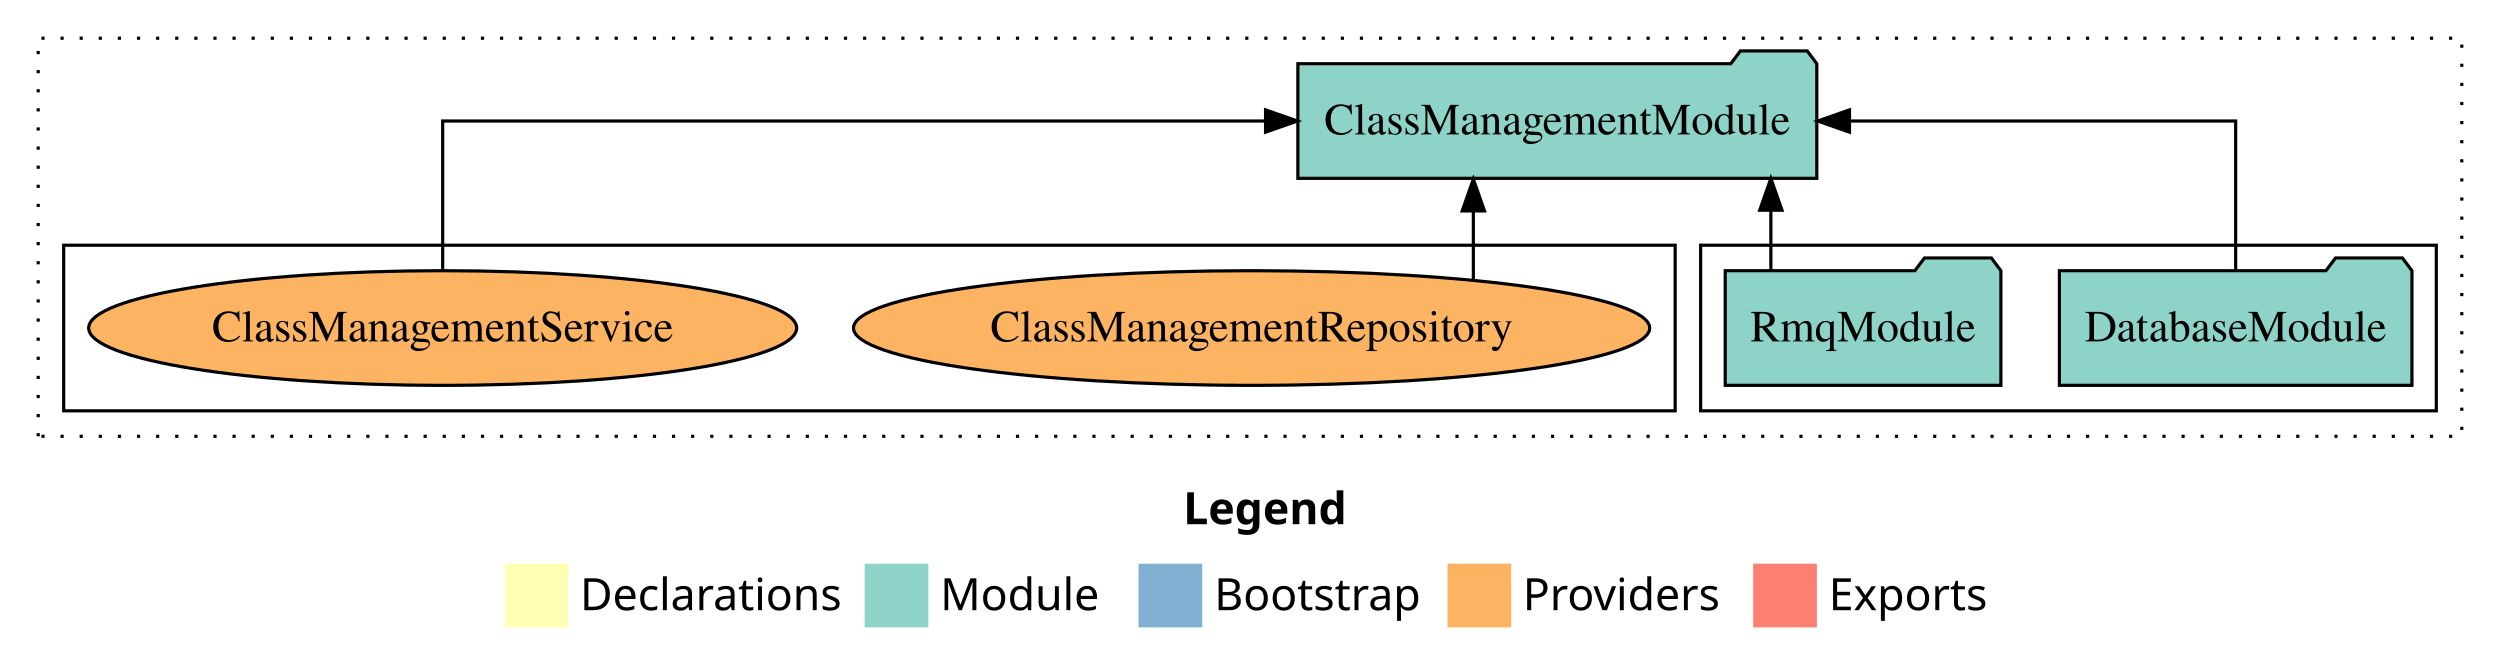
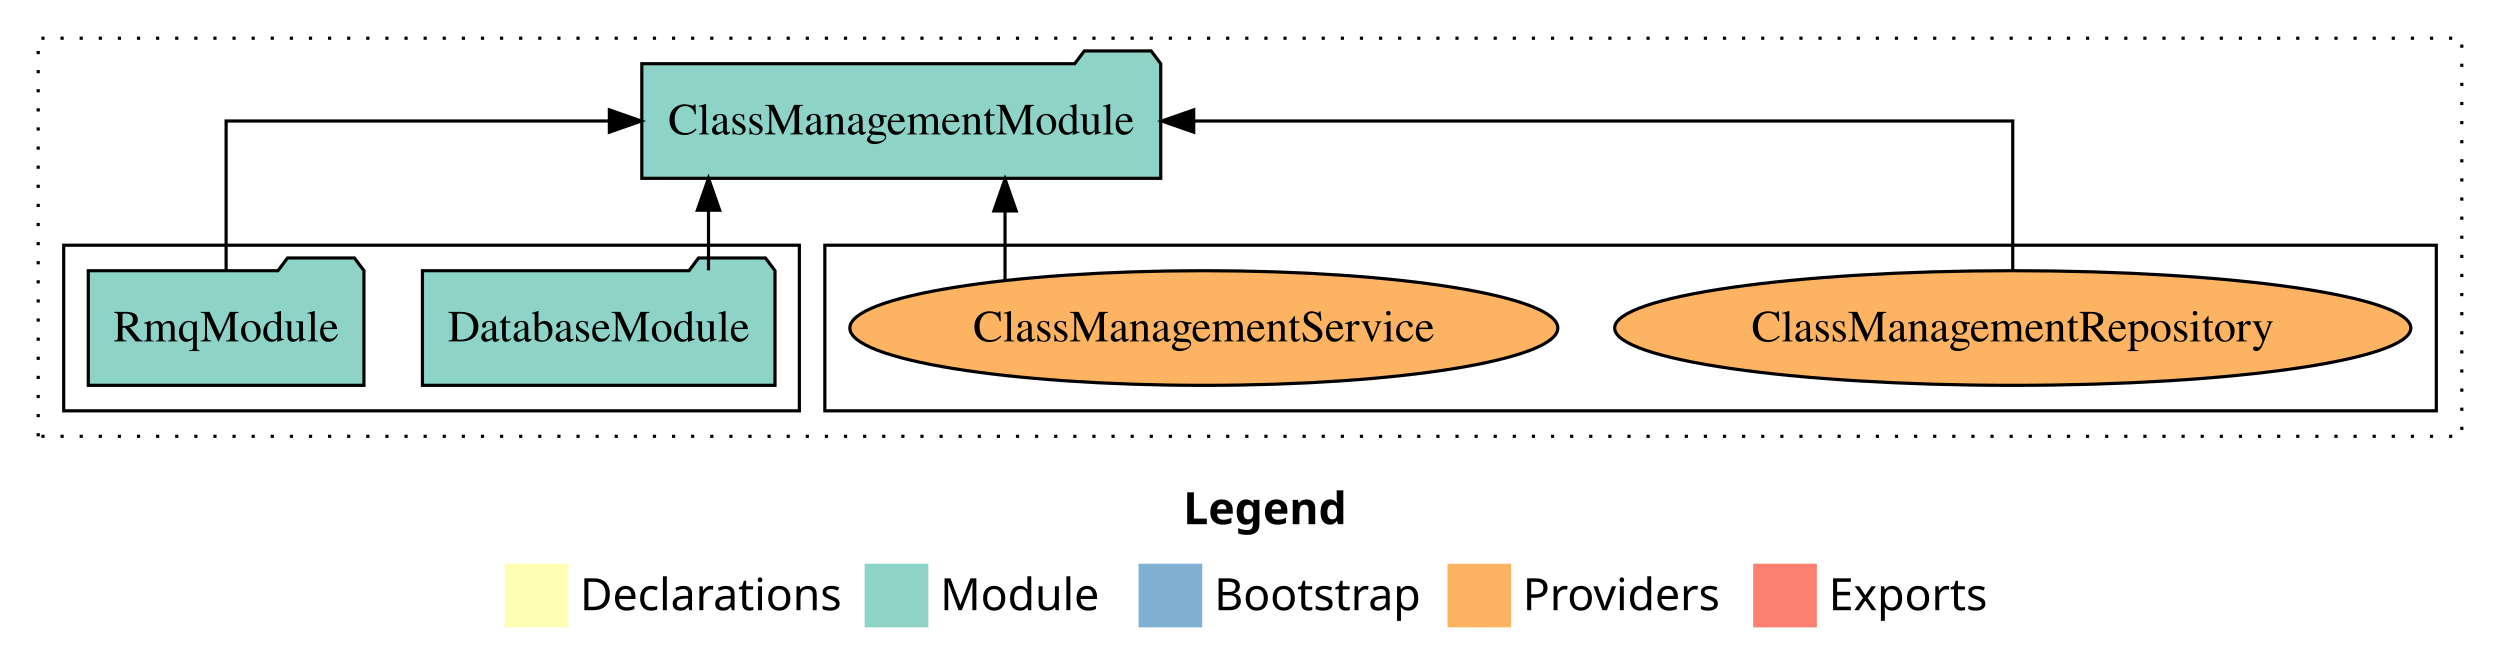
<svg xmlns="http://www.w3.org/2000/svg" width="785pt" height="211pt" viewBox="0.00 0.00 785.00 211.00">
  <g id="graph0" class="graph" transform="scale(1 1) rotate(0) translate(4 207)">
    <polygon fill="white" stroke="transparent" points="-4,4 -4,-207 781,-207 781,4 -4,4" />
    <text text-anchor="start" x="367.51" y="-42.4" font-family="Times-12" font-weight="bold" font-size="14.00">Legend</text>
    <polygon fill="#ffffb3" stroke="transparent" points="154.5,-10 154.5,-30 174.5,-30 174.5,-10 154.5,-10" />
    <text text-anchor="start" x="178.13" y="-15.4" font-family="Times-12" font-size="14.00">  Declarations</text>
    <polygon fill="#8dd3c7" stroke="transparent" points="267.5,-10 267.5,-30 287.5,-30 287.5,-10 267.5,-10" />
    <text text-anchor="start" x="291.23" y="-15.4" font-family="Times-12" font-size="14.00">  Module</text>
    <polygon fill="#80b1d3" stroke="transparent" points="353.5,-10 353.5,-30 373.5,-30 373.5,-10 353.5,-10" />
    <text text-anchor="start" x="377.28" y="-15.4" font-family="Times-12" font-size="14.00">  Bootstrap</text>
    <polygon fill="#fdb462" stroke="transparent" points="450.5,-10 450.5,-30 470.5,-30 470.5,-10 450.5,-10" />
    <text text-anchor="start" x="474.17" y="-15.4" font-family="Times-12" font-size="14.00">  Providers</text>
    <polygon fill="#fb8072" stroke="transparent" points="546.5,-10 546.5,-30 566.5,-30 566.5,-10 546.5,-10" />
    <text text-anchor="start" x="570.23" y="-15.4" font-family="Times-12" font-size="14.00">  Exports</text>
    <g id="clust1" class="cluster">
      <polygon fill="none" stroke="black" stroke-dasharray="1,5" points="8,-70 8,-195 769,-195 769,-70 8,-70" />
    </g>
+     <g id="clust6" class="cluster">
+       <polygon fill="none" stroke="black" points="255,-78 255,-130 761,-130 761,-78 255,-78" />
+     </g>
    <g id="clust3" class="cluster">
-       <polygon fill="none" stroke="black" points="530,-78 530,-130 761,-130 761,-78 530,-78" />
-     </g>
-     <g id="clust6" class="cluster">
-       <polygon fill="none" stroke="black" points="16,-78 16,-130 522,-130 522,-78 16,-78" />
+       <polygon fill="none" stroke="black" points="16,-78 16,-130 247,-130 247,-78 16,-78" />
    </g>
    <g id="node1" class="node">
-       <polygon fill="#8dd3c7" stroke="black" points="753.35,-122 750.35,-126 729.35,-126 726.35,-122 642.65,-122 642.65,-86 753.35,-86 753.35,-122" />
-       <text text-anchor="middle" x="698" y="-99.8" font-family="Times,serif" font-size="14.00">DatabaseModule</text>
+       <polygon fill="#8dd3c7" stroke="black" points="239.35,-122 236.35,-126 215.35,-126 212.35,-122 128.65,-122 128.65,-86 239.35,-86 239.35,-122" />
+       <text text-anchor="middle" x="184" y="-99.8" font-family="Times,serif" font-size="14.00">DatabaseModule</text>
    </g>
    <g id="node3" class="node">
-       <polygon fill="#8dd3c7" stroke="black" points="566.47,-187 563.47,-191 542.47,-191 539.47,-187 403.53,-187 403.53,-151 566.47,-151 566.47,-187" />
-       <text text-anchor="middle" x="485" y="-164.8" font-family="Times,serif" font-size="14.00">ClassManagementModule</text>
+       <polygon fill="#8dd3c7" stroke="black" points="360.47,-187 357.47,-191 336.47,-191 333.47,-187 197.53,-187 197.53,-151 360.47,-151 360.47,-187" />
+       <text text-anchor="middle" x="279" y="-164.8" font-family="Times,serif" font-size="14.00">ClassManagementModule</text>
    </g>
    <g id="edge1" class="edge">
-       <path fill="none" stroke="black" d="M698,-122.11C698,-141.34 698,-169 698,-169 698,-169 576.74,-169 576.74,-169" />
-       <polygon fill="black" stroke="black" points="576.74,-165.5 566.74,-169 576.74,-172.5 576.74,-165.5" />
+       <path fill="none" stroke="black" d="M218.47,-122.11C218.47,-122.11 218.47,-140.99 218.47,-140.99" />
+       <polygon fill="black" stroke="black" points="214.97,-140.99 218.47,-150.99 221.97,-140.99 214.97,-140.99" />
    </g>
    <g id="node2" class="node">
-       <polygon fill="#8dd3c7" stroke="black" points="624.28,-122 621.28,-126 600.28,-126 597.28,-122 537.72,-122 537.72,-86 624.28,-86 624.28,-122" />
-       <text text-anchor="middle" x="581" y="-99.8" font-family="Times,serif" font-size="14.00">RmqModule</text>
+       <polygon fill="#8dd3c7" stroke="black" points="110.28,-122 107.28,-126 86.28,-126 83.28,-122 23.72,-122 23.72,-86 110.28,-86 110.28,-122" />
+       <text text-anchor="middle" x="67" y="-99.8" font-family="Times,serif" font-size="14.00">RmqModule</text>
    </g>
    <g id="edge2" class="edge">
-       <path fill="none" stroke="black" d="M552.05,-122.11C552.05,-122.11 552.05,-140.99 552.05,-140.99" />
-       <polygon fill="black" stroke="black" points="548.55,-140.99 552.05,-150.99 555.55,-140.99 548.55,-140.99" />
+       <path fill="none" stroke="black" d="M67,-122.11C67,-141.34 67,-169 67,-169 67,-169 187.34,-169 187.34,-169" />
+       <polygon fill="black" stroke="black" points="187.34,-172.5 197.34,-169 187.34,-165.5 187.34,-172.5" />
    </g>
    <g id="node4" class="node">
-       <ellipse fill="#fdb462" stroke="black" cx="389" cy="-104" rx="125" ry="18" />
-       <text text-anchor="middle" x="389" y="-99.8" font-family="Times,serif" font-size="14.00">ClassManagementRepository</text>
+       <ellipse fill="#fdb462" stroke="black" cx="628" cy="-104" rx="125" ry="18" />
+       <text text-anchor="middle" x="628" y="-99.8" font-family="Times,serif" font-size="14.00">ClassManagementRepository</text>
    </g>
    <g id="edge3" class="edge">
-       <path fill="none" stroke="black" d="M458.63,-119.08C458.63,-119.08 458.63,-140.76 458.63,-140.76" />
-       <polygon fill="black" stroke="black" points="455.13,-140.76 458.63,-150.76 462.13,-140.76 455.13,-140.76" />
+       <path fill="none" stroke="black" d="M628,-122.11C628,-141.34 628,-169 628,-169 628,-169 370.82,-169 370.82,-169" />
+       <polygon fill="black" stroke="black" points="370.83,-165.5 360.82,-169 370.82,-172.5 370.83,-165.5" />
    </g>
    <g id="node5" class="node">
-       <ellipse fill="#fdb462" stroke="black" cx="135" cy="-104" rx="111.15" ry="18" />
-       <text text-anchor="middle" x="135" y="-99.8" font-family="Times,serif" font-size="14.00">ClassManagementService</text>
+       <ellipse fill="#fdb462" stroke="black" cx="374" cy="-104" rx="111.15" ry="18" />
+       <text text-anchor="middle" x="374" y="-99.8" font-family="Times,serif" font-size="14.00">ClassManagementService</text>
    </g>
    <g id="edge4" class="edge">
-       <path fill="none" stroke="black" d="M135,-122.11C135,-141.34 135,-169 135,-169 135,-169 393.38,-169 393.38,-169" />
-       <polygon fill="black" stroke="black" points="393.38,-172.5 403.38,-169 393.38,-165.5 393.38,-172.5" />
+       <path fill="none" stroke="black" d="M311.58,-119.08C311.58,-119.08 311.58,-140.76 311.58,-140.76" />
+       <polygon fill="black" stroke="black" points="308.08,-140.76 311.58,-150.76 315.08,-140.76 308.08,-140.76" />
    </g>
  </g>
</svg>
